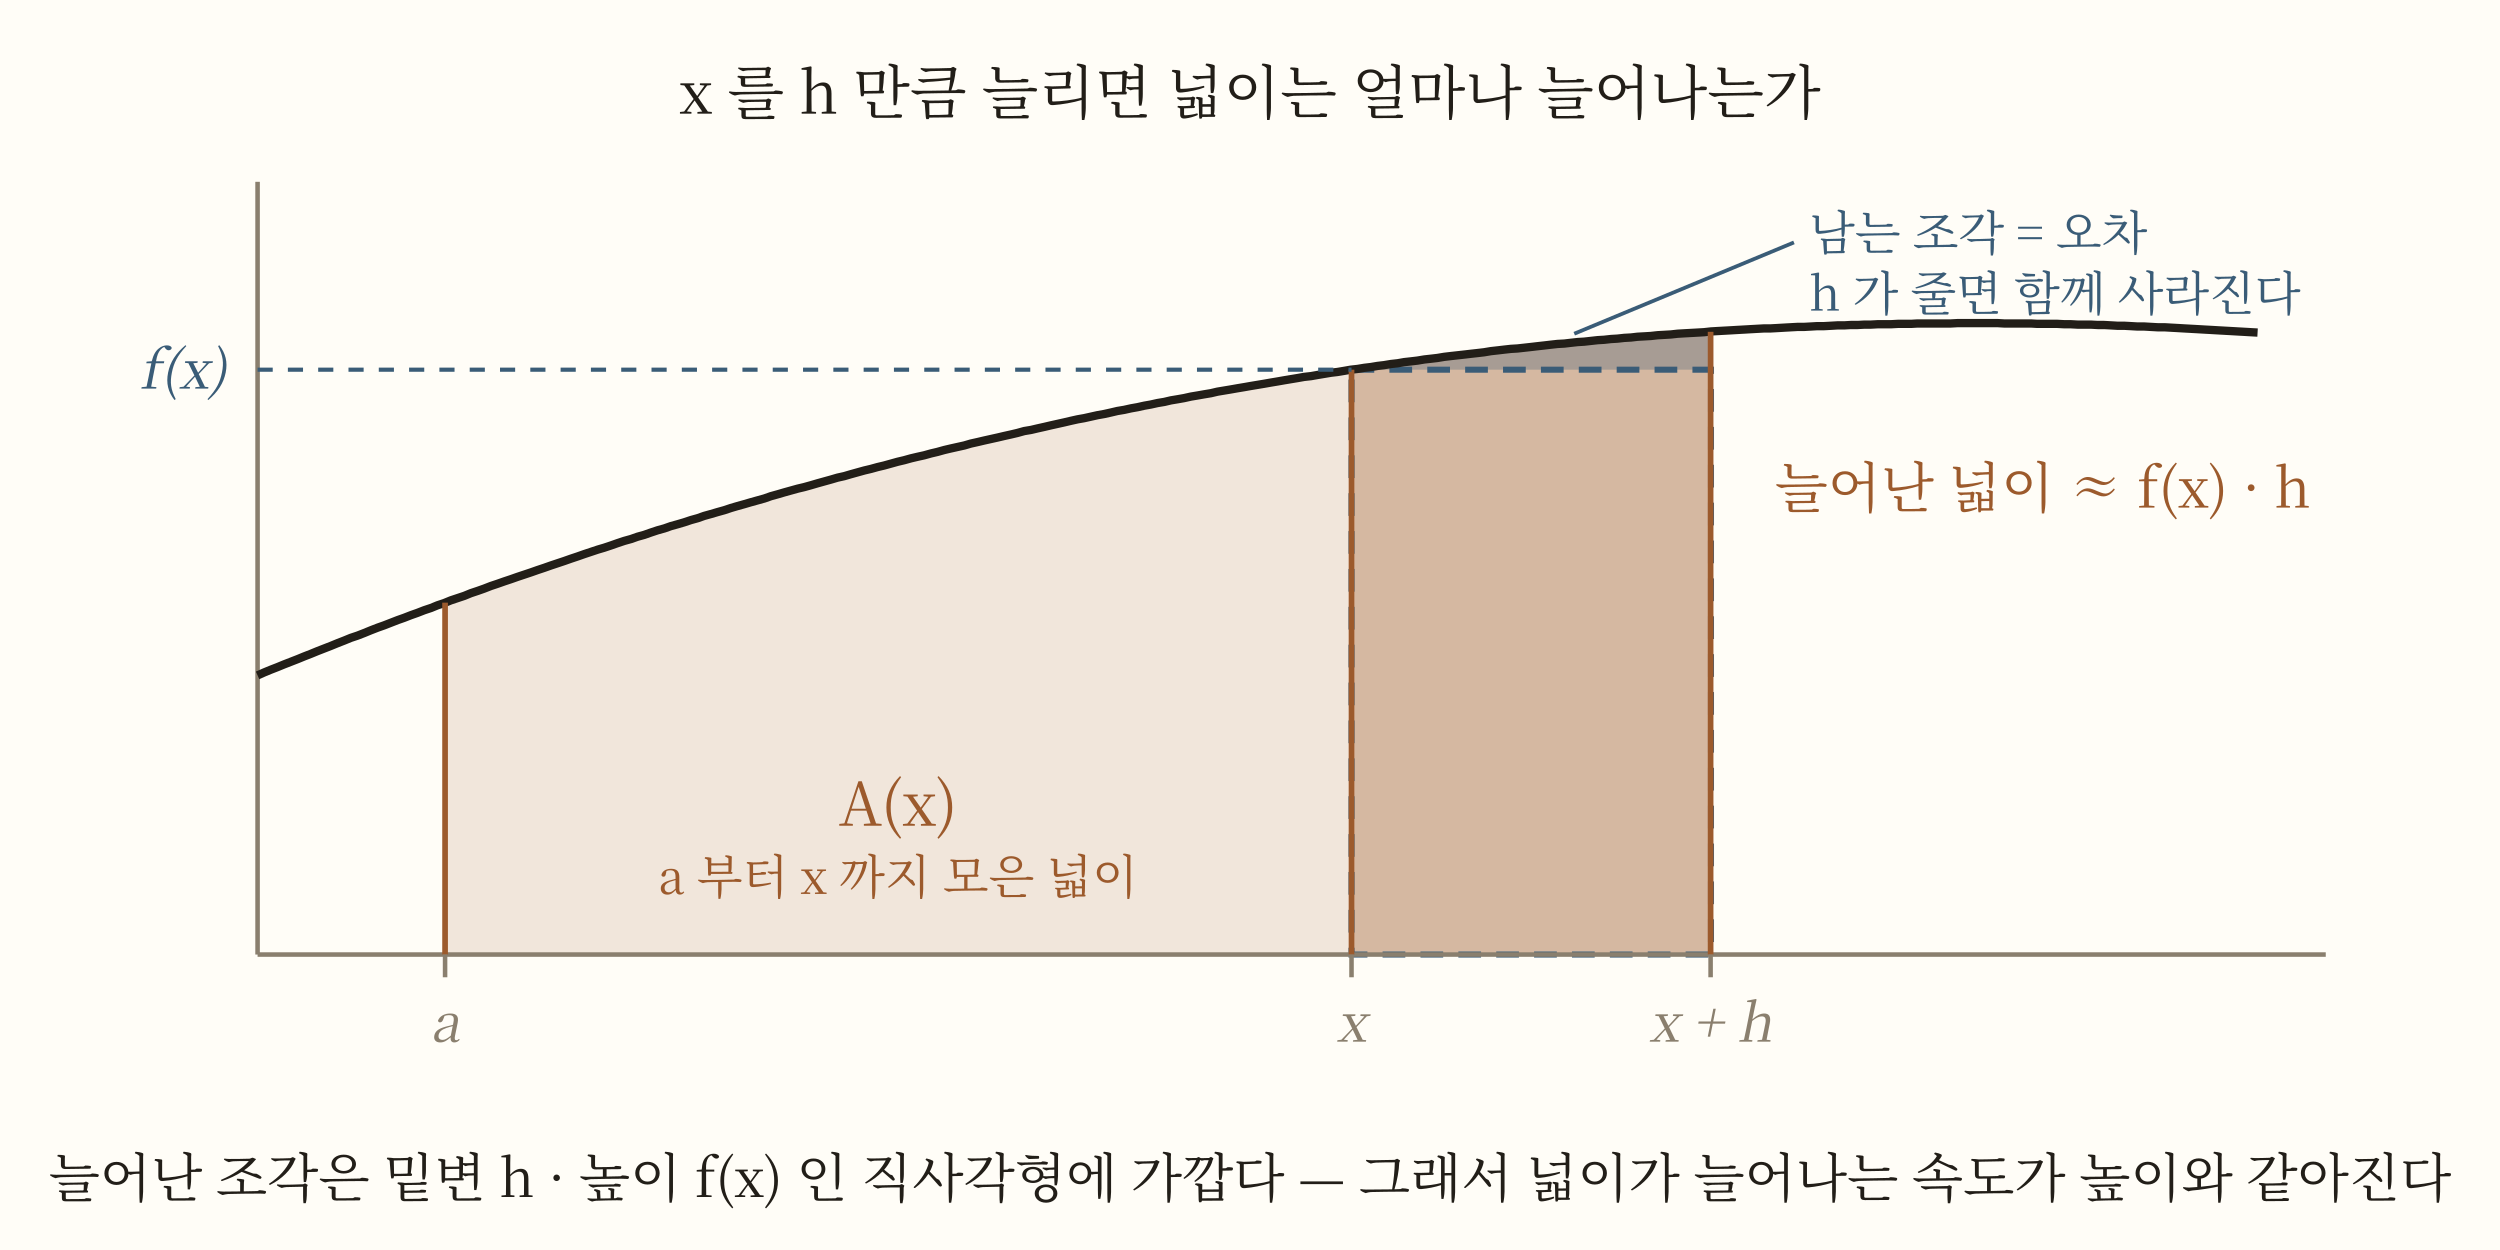
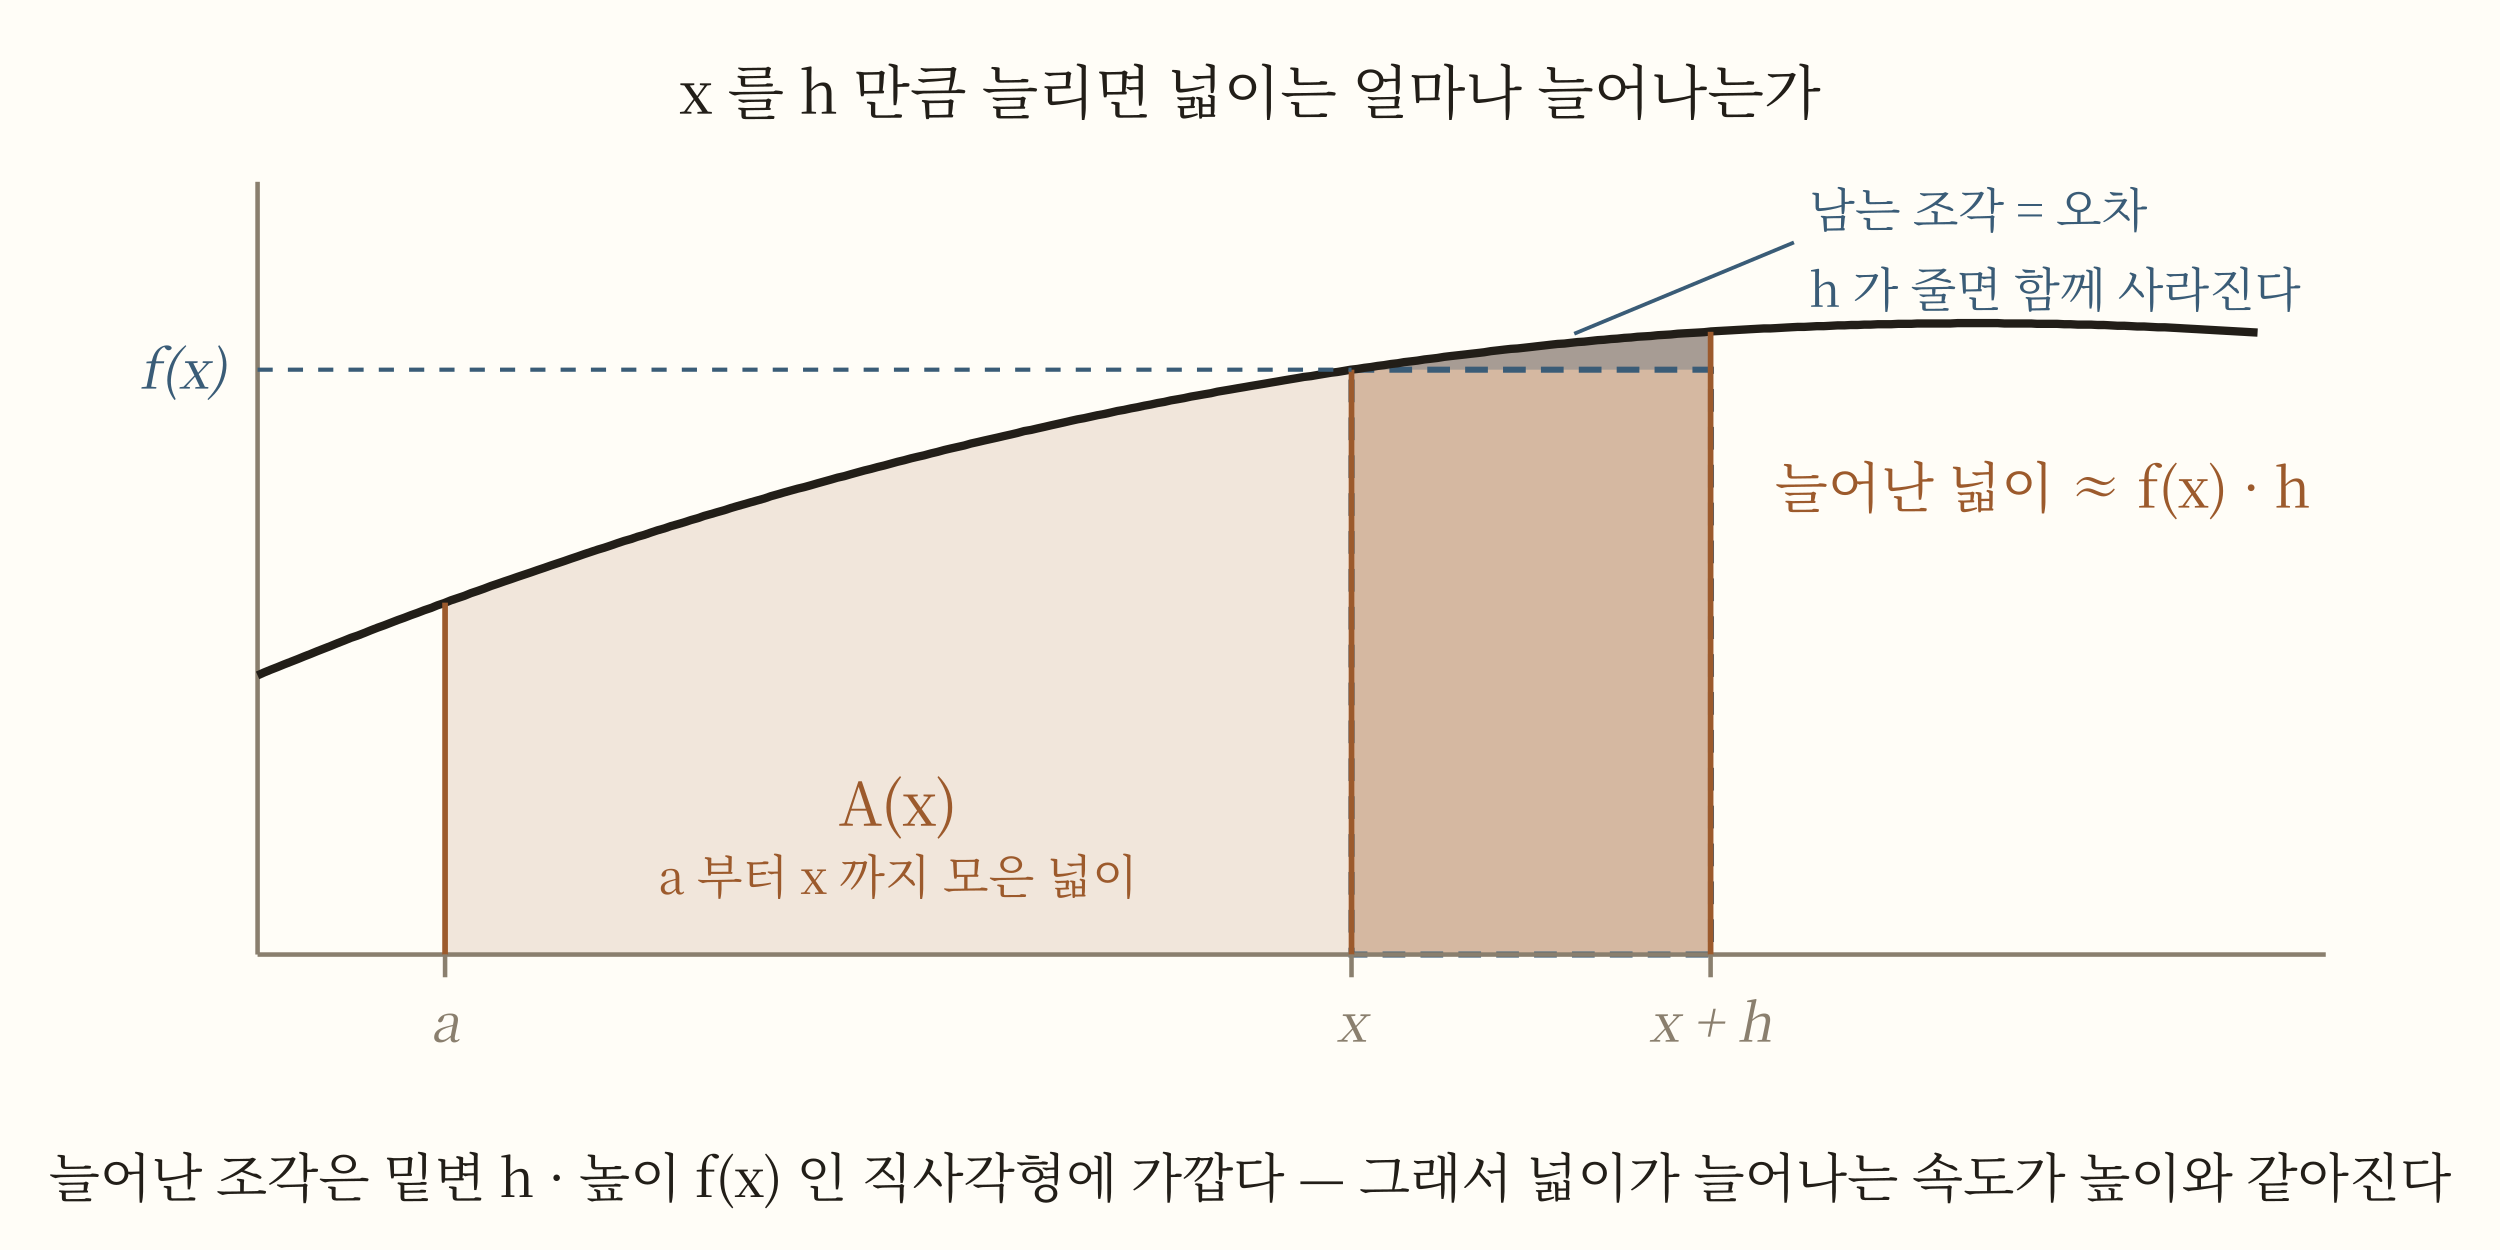
<svg xmlns="http://www.w3.org/2000/svg" viewBox="0 0 660 330" role="img" aria-label="곡선 아래 넓이를 a부터 x까지 모은 넓이 함수와, x를 h만큼 늘렸을 때 더해지는 가느다란 띠. 띠는 밑변 h 높이 f(x)인 직사각형에 가깝고 그 위에 남는 작은 조각이 오차다">
  <style>text{font-variant-numeric:lining-nums;font-feature-settings:"lnum" 1;}</style>
  <rect width="660" height="330" fill="#FFFDF7" />
  <path d="M117.5,252.0 L117.5,159.1 L120.2,158.1 L122.8,157.2 L125.5,156.2 L128.1,155.3 L130.8,154.3 L133.4,153.4 L136.1,152.5 L138.8,151.5 L141.4,150.6 L144.1,149.7 L146.7,148.8 L149.4,147.9 L152.1,147.0 L154.7,146.1 L157.4,145.3 L160.0,144.4 L162.7,143.5 L165.3,142.7 L168.0,141.8 L170.7,141.0 L173.3,140.1 L176.0,139.3 L178.6,138.5 L181.3,137.7 L184.0,136.8 L186.6,136.0 L189.3,135.2 L191.9,134.4 L194.6,133.6 L197.2,132.9 L199.9,132.1 L202.6,131.3 L205.2,130.6 L207.9,129.8 L210.5,129.0 L213.2,128.3 L215.9,127.6 L218.5,126.8 L221.2,126.1 L223.8,125.4 L226.5,124.7 L229.1,124.0 L231.8,123.3 L234.5,122.6 L237.1,121.9 L239.8,121.2 L242.4,120.5 L245.1,119.9 L247.8,119.2 L250.4,118.6 L253.1,117.9 L255.7,117.3 L258.4,116.6 L261.0,116.0 L263.7,115.4 L266.4,114.8 L269.0,114.2 L271.7,113.6 L274.3,113.0 L277.0,112.4 L279.7,111.8 L282.3,111.2 L285.0,110.6 L287.6,110.1 L290.3,109.5 L293.0,109.0 L295.6,108.4 L298.3,107.9 L300.9,107.3 L303.6,106.8 L306.2,106.3 L308.9,105.8 L311.6,105.3 L314.2,104.8 L316.9,104.3 L319.5,103.8 L322.2,103.3 L324.9,102.8 L327.5,102.4 L330.2,101.9 L332.8,101.4 L335.5,101.0 L338.1,100.6 L340.8,100.1 L343.5,99.7 L346.1,99.3 L348.8,98.8 L351.4,98.4 L354.1,98.0 L356.8,97.6 L356.8,252.0 Z" fill="#9C5A2C" fill-opacity="0.14" stroke="none" />
  <path d="M356.8,252.0 L356.8,97.6 L357.8,97.5 L358.9,97.3 L359.9,97.2 L361.0,97.0 L362.0,96.8 L363.1,96.7 L364.1,96.5 L365.2,96.4 L366.2,96.2 L367.3,96.1 L368.3,96.0 L369.4,95.8 L370.5,95.7 L371.5,95.5 L372.6,95.4 L373.6,95.2 L374.7,95.1 L375.7,95.0 L376.8,94.8 L377.8,94.7 L378.9,94.5 L379.9,94.4 L381.0,94.3 L382.0,94.1 L383.1,94.0 L384.2,93.9 L385.2,93.7 L386.3,93.6 L387.3,93.5 L388.4,93.4 L389.4,93.2 L390.5,93.1 L391.5,93.0 L392.6,92.9 L393.6,92.7 L394.7,92.6 L395.8,92.5 L396.8,92.4 L397.9,92.3 L398.9,92.1 L400.0,92.0 L401.0,91.9 L402.1,91.8 L403.1,91.7 L404.2,91.6 L405.2,91.5 L406.3,91.4 L407.4,91.2 L408.4,91.1 L409.5,91.0 L410.5,90.9 L411.6,90.8 L412.6,90.7 L413.7,90.6 L414.7,90.5 L415.8,90.4 L416.8,90.3 L417.9,90.2 L418.9,90.1 L420.0,90.0 L421.1,89.9 L422.1,89.8 L423.2,89.7 L424.2,89.6 L425.3,89.5 L426.3,89.4 L427.4,89.4 L428.4,89.3 L429.5,89.2 L430.5,89.1 L431.6,89.0 L432.6,88.9 L433.7,88.8 L434.8,88.7 L435.8,88.7 L436.9,88.6 L437.9,88.5 L439.0,88.4 L440.0,88.3 L441.1,88.3 L442.1,88.2 L443.2,88.1 L444.2,88.0 L445.3,88.0 L446.4,87.9 L447.4,87.8 L448.5,87.8 L449.5,87.7 L450.6,87.6 L451.6,87.6 L451.6,252.0 Z" fill="#9C5A2C" fill-opacity="0.42" stroke="none" />
  <path d="M356.8,97.6 L356.8,97.6 L358.3,97.4 L359.9,97.2 L361.5,96.9 L363.1,96.7 L364.7,96.5 L366.2,96.2 L367.8,96.0 L369.4,95.8 L371.0,95.6 L372.6,95.4 L374.1,95.2 L375.7,95.0 L377.3,94.8 L378.9,94.5 L380.5,94.3 L382.0,94.1 L383.6,93.9 L385.2,93.7 L386.8,93.6 L388.4,93.4 L390.0,93.2 L391.5,93.0 L393.1,92.8 L394.7,92.6 L396.3,92.4 L397.9,92.3 L399.4,92.1 L401.0,91.9 L402.6,91.7 L404.2,91.6 L405.8,91.4 L407.4,91.2 L408.9,91.1 L410.5,90.9 L412.1,90.8 L413.7,90.6 L415.3,90.5 L416.8,90.3 L418.4,90.2 L420.0,90.0 L421.6,89.9 L423.2,89.7 L424.7,89.6 L426.3,89.4 L427.9,89.3 L429.5,89.2 L431.1,89.0 L432.6,88.9 L434.2,88.8 L435.8,88.7 L437.4,88.5 L439.0,88.4 L440.6,88.3 L442.1,88.2 L443.7,88.1 L445.3,88.0 L446.9,87.9 L448.5,87.8 L450.0,87.7 L451.6,87.6 L451.6,97.6 Z" fill="#3A5C77" fill-opacity="0.30" stroke="none" />
  <rect x="356.8" y="97.6" width="94.9" height="154.4" fill="none" stroke="#3A5C77" stroke-width="1.6" stroke-dasharray="6 4" />
  <line x1="68" y1="252" x2="614" y2="252" stroke="#8A7F6E" stroke-width="1.2" />
  <line x1="68" y1="252" x2="68" y2="48" stroke="#8A7F6E" stroke-width="1.2" />
  <polyline points="68.0,178.3 69.8,177.5 71.5,176.8 73.3,176.1 75.0,175.4 76.8,174.7 78.6,174.0 80.3,173.3 82.1,172.6 83.8,171.9 85.6,171.2 87.4,170.5 89.1,169.8 90.9,169.1 92.6,168.4 94.4,167.8 96.2,167.1 97.9,166.4 99.7,165.7 101.4,165.1 103.2,164.4 105.0,163.7 106.7,163.1 108.5,162.4 110.2,161.8 112.0,161.1 113.8,160.5 115.5,159.8 117.3,159.2 119.0,158.5 120.8,157.9 122.6,157.3 124.3,156.6 126.1,156.0 127.8,155.4 129.6,154.7 131.4,154.1 133.1,153.5 134.9,152.9 136.6,152.3 138.4,151.7 140.2,151.1 141.9,150.5 143.7,149.9 145.4,149.3 147.2,148.7 149.0,148.1 150.7,147.5 152.5,146.9 154.2,146.3 156.0,145.7 157.8,145.1 159.5,144.6 161.3,144.0 163.0,143.4 164.8,142.8 166.6,142.3 168.3,141.7 170.1,141.2 171.8,140.6 173.6,140.0 175.4,139.5 177.1,138.9 178.9,138.4 180.6,137.9 182.4,137.3 184.2,136.8 185.9,136.2 187.7,135.7 189.4,135.2 191.2,134.7 193.0,134.1 194.7,133.6 196.5,133.1 198.2,132.6 200.0,132.1 201.8,131.6 203.5,131.0 205.3,130.5 207.0,130.0 208.8,129.5 210.6,129.0 212.3,128.6 214.1,128.1 215.8,127.6 217.6,127.1 219.4,126.6 221.1,126.1 222.9,125.7 224.6,125.2 226.4,124.7 228.2,124.2 229.9,123.8 231.7,123.3 233.4,122.9 235.2,122.4 237.0,121.9 238.7,121.5 240.5,121.0 242.2,120.6 244.0,120.2 245.8,119.7 247.5,119.3 249.3,118.8 251.0,118.4 252.8,118.0 254.6,117.6 256.3,117.1 258.1,116.7 259.8,116.3 261.6,115.9 263.4,115.5 265.1,115.1 266.9,114.7 268.6,114.3 270.4,113.8 272.2,113.5 273.9,113.1 275.7,112.7 277.4,112.3 279.2,111.9 281.0,111.5 282.7,111.1 284.5,110.7 286.2,110.4 288.0,110.0 289.8,109.6 291.5,109.3 293.3,108.9 295.0,108.5 296.8,108.2 298.6,107.8 300.3,107.5 302.1,107.1 303.8,106.8 305.6,106.4 307.4,106.1 309.1,105.7 310.9,105.4 312.6,105.1 314.4,104.7 316.2,104.4 317.9,104.1 319.7,103.8 321.4,103.4 323.2,103.1 325.0,102.8 326.7,102.5 328.5,102.2 330.2,101.9 332.0,101.6 333.8,101.3 335.5,101.0 337.3,100.7 339.0,100.4 340.8,100.1 342.6,99.8 344.3,99.5 346.1,99.3 347.8,99.0 349.6,98.7 351.4,98.4 353.1,98.2 354.9,97.9 356.6,97.6 358.4,97.4 360.2,97.1 361.9,96.9 363.7,96.6 365.4,96.4 367.2,96.1 369.0,95.9 370.7,95.6 372.5,95.4 374.2,95.2 376.0,94.9 377.8,94.7 379.5,94.5 381.3,94.2 383.0,94.0 384.8,93.8 386.6,93.6 388.3,93.4 390.1,93.2 391.8,93.0 393.6,92.7 395.4,92.5 397.1,92.3 398.9,92.1 400.6,92.0 402.4,91.8 404.2,91.6 405.9,91.4 407.7,91.2 409.4,91.0 411.2,90.8 413.0,90.7 414.7,90.5 416.5,90.3 418.2,90.2 420.0,90.0 421.8,89.8 423.5,89.7 425.3,89.5 427.0,89.4 428.8,89.2 430.6,89.1 432.3,88.9 434.1,88.8 435.8,88.7 437.6,88.5 439.4,88.4 441.1,88.3 442.9,88.1 444.6,88.0 446.4,87.9 448.2,87.8 449.9,87.7 451.7,87.5 453.4,87.4 455.2,87.3 457.0,87.2 458.7,87.1 460.5,87.0 462.2,86.9 464.0,86.8 465.8,86.7 467.5,86.7 469.3,86.6 471.0,86.5 472.8,86.4 474.6,86.3 476.3,86.3 478.1,86.2 479.8,86.1 481.6,86.1 483.4,86.0 485.1,85.9 486.9,85.9 488.6,85.8 490.4,85.8 492.2,85.7 493.9,85.7 495.7,85.6 497.4,85.6 499.2,85.6 501.0,85.5 502.7,85.5 504.5,85.5 506.2,85.4 508.0,85.4 509.8,85.4 511.5,85.4 513.3,85.4 515.0,85.4 516.8,85.3 518.6,85.3 520.3,85.3 522.1,85.3 523.8,85.3 525.6,85.3 527.4,85.3 529.1,85.4 530.9,85.4 532.6,85.4 534.4,85.4 536.2,85.4 537.9,85.5 539.7,85.5 541.4,85.5 543.2,85.5 545.0,85.6 546.7,85.6 548.5,85.7 550.2,85.7 552.0,85.7 553.8,85.8 555.5,85.8 557.3,85.9 559.0,86.0 560.8,86.0 562.6,86.1 564.3,86.2 566.1,86.2 567.8,86.3 569.6,86.4 571.4,86.4 573.1,86.5 574.9,86.6 576.6,86.7 578.4,86.8 580.2,86.9 581.9,87.0 583.7,87.1 585.4,87.2 587.2,87.3 589.0,87.4 590.7,87.5 592.5,87.6 594.2,87.7 596.0,87.8" fill="none" stroke="#221E18" stroke-width="2.2" />
  <line x1="117.5" y1="159.1" x2="117.5" y2="252.0" stroke="#9C5A2C" stroke-width="1.5" />
  <line x1="356.8" y1="97.6" x2="356.8" y2="252.0" stroke="#9C5A2C" stroke-width="1.5" />
  <line x1="451.6" y1="87.6" x2="451.6" y2="252.0" stroke="#9C5A2C" stroke-width="1.5" />
  <line x1="68.0" y1="97.6" x2="356.8" y2="97.6" stroke="#3A5C77" stroke-width="1.1" stroke-dasharray="4 4" />
  <text x="60.0" y="102.6" font-family="EB Garamond, Georgia, 'Noto Serif KR', 'Noto Serif CJK KR', NanumMyeongjo, Batang, AppleMyungjo, serif" font-style="italic" font-size="14" fill="#3A5C77" text-anchor="end">f(x)</text>
  <line x1="117.5" y1="252" x2="117.5" y2="258" stroke="#8A7F6E" stroke-width="1.2" />
  <text x="117.5" y="275" font-family="EB Garamond, Georgia, 'Noto Serif KR', 'Noto Serif CJK KR', NanumMyeongjo, Batang, AppleMyungjo, serif" font-style="italic" font-size="14" fill="#8A7F6E" text-anchor="middle">a</text>
  <line x1="356.8" y1="252" x2="356.8" y2="258" stroke="#8A7F6E" stroke-width="1.2" />
  <text x="356.8" y="275" font-family="EB Garamond, Georgia, 'Noto Serif KR', 'Noto Serif CJK KR', NanumMyeongjo, Batang, AppleMyungjo, serif" font-style="italic" font-size="14" fill="#8A7F6E" text-anchor="middle">x</text>
  <line x1="451.6" y1="252" x2="451.6" y2="258" stroke="#8A7F6E" stroke-width="1.2" />
  <text x="451.6" y="275" font-family="EB Garamond, Georgia, 'Noto Serif KR', 'Noto Serif CJK KR', NanumMyeongjo, Batang, AppleMyungjo, serif" font-style="italic" font-size="14" fill="#8A7F6E" text-anchor="middle">x + h</text>
  <text x="237.1" y="218.0" font-family="EB Garamond, Georgia, 'Noto Serif KR', 'Noto Serif CJK KR', NanumMyeongjo, Batang, AppleMyungjo, serif" font-size="16" fill="#9C5A2C" text-anchor="middle">A(x)</text>
  <text x="237.1" y="236.0" font-family="EB Garamond, Georgia, 'Noto Serif KR', 'Noto Serif CJK KR', NanumMyeongjo, Batang, AppleMyungjo, serif" font-size="12.5" fill="#9C5A2C" text-anchor="middle">a 부터 x 까지 모은 넓이</text>
  <line x1="415.6" y1="88.1" x2="473.6" y2="64.0" stroke="#3A5C77" stroke-width="1" />
-   <text x="477.6" y="66.0" font-family="EB Garamond, Georgia, 'Noto Serif KR', 'Noto Serif CJK KR', NanumMyeongjo, Batang, AppleMyungjo, serif" font-size="12.5" fill="#3A5C77">남는 조각 = 오차</text>
-   <text x="477.6" y="82.0" font-family="EB Garamond, Georgia, 'Noto Serif KR', 'Noto Serif CJK KR', NanumMyeongjo, Batang, AppleMyungjo, serif" font-size="12.5" fill="#3A5C77">h 가 줄면 함께 사라진다</text>
+   <text x="477.6" y="60.0" font-family="EB Garamond, Georgia, 'Noto Serif KR', 'Noto Serif CJK KR', NanumMyeongjo, Batang, AppleMyungjo, serif" font-size="12.5" fill="#3A5C77">남는 조각 = 오차</text>
+   <text x="477.6" y="81.0" font-family="EB Garamond, Georgia, 'Noto Serif KR', 'Noto Serif CJK KR', NanumMyeongjo, Batang, AppleMyungjo, serif" font-size="12.5" fill="#3A5C77">h 가 줄면 함께 사라진다</text>
  <text x="610.0" y="134.0" font-family="EB Garamond, Georgia, 'Noto Serif KR', 'Noto Serif CJK KR', NanumMyeongjo, Batang, AppleMyungjo, serif" font-size="14.5" fill="#9C5A2C" text-anchor="end">늘어난 넓이 ≈ f(x) · h</text>
  <text x="330.0" y="30" font-family="EB Garamond, Georgia, 'Noto Serif KR', 'Noto Serif CJK KR', NanumMyeongjo, Batang, AppleMyungjo, serif" font-size="15.5" fill="#221E18" text-anchor="middle">x 를 h 만큼 늘리면 넓이는 얼마나 늘어나는가</text>
  <text x="330.0" y="316" font-family="EB Garamond, Georgia, 'Noto Serif KR', 'Noto Serif CJK KR', NanumMyeongjo, Batang, AppleMyungjo, serif" font-size="14" fill="#221E18" text-anchor="middle">늘어난 조각은 밑변 h · 높이 f(x) 인 직사각형에 가깝다 — 그래서 넓이가 늘어나는 속도가 높이와 같아진다</text>
</svg>
